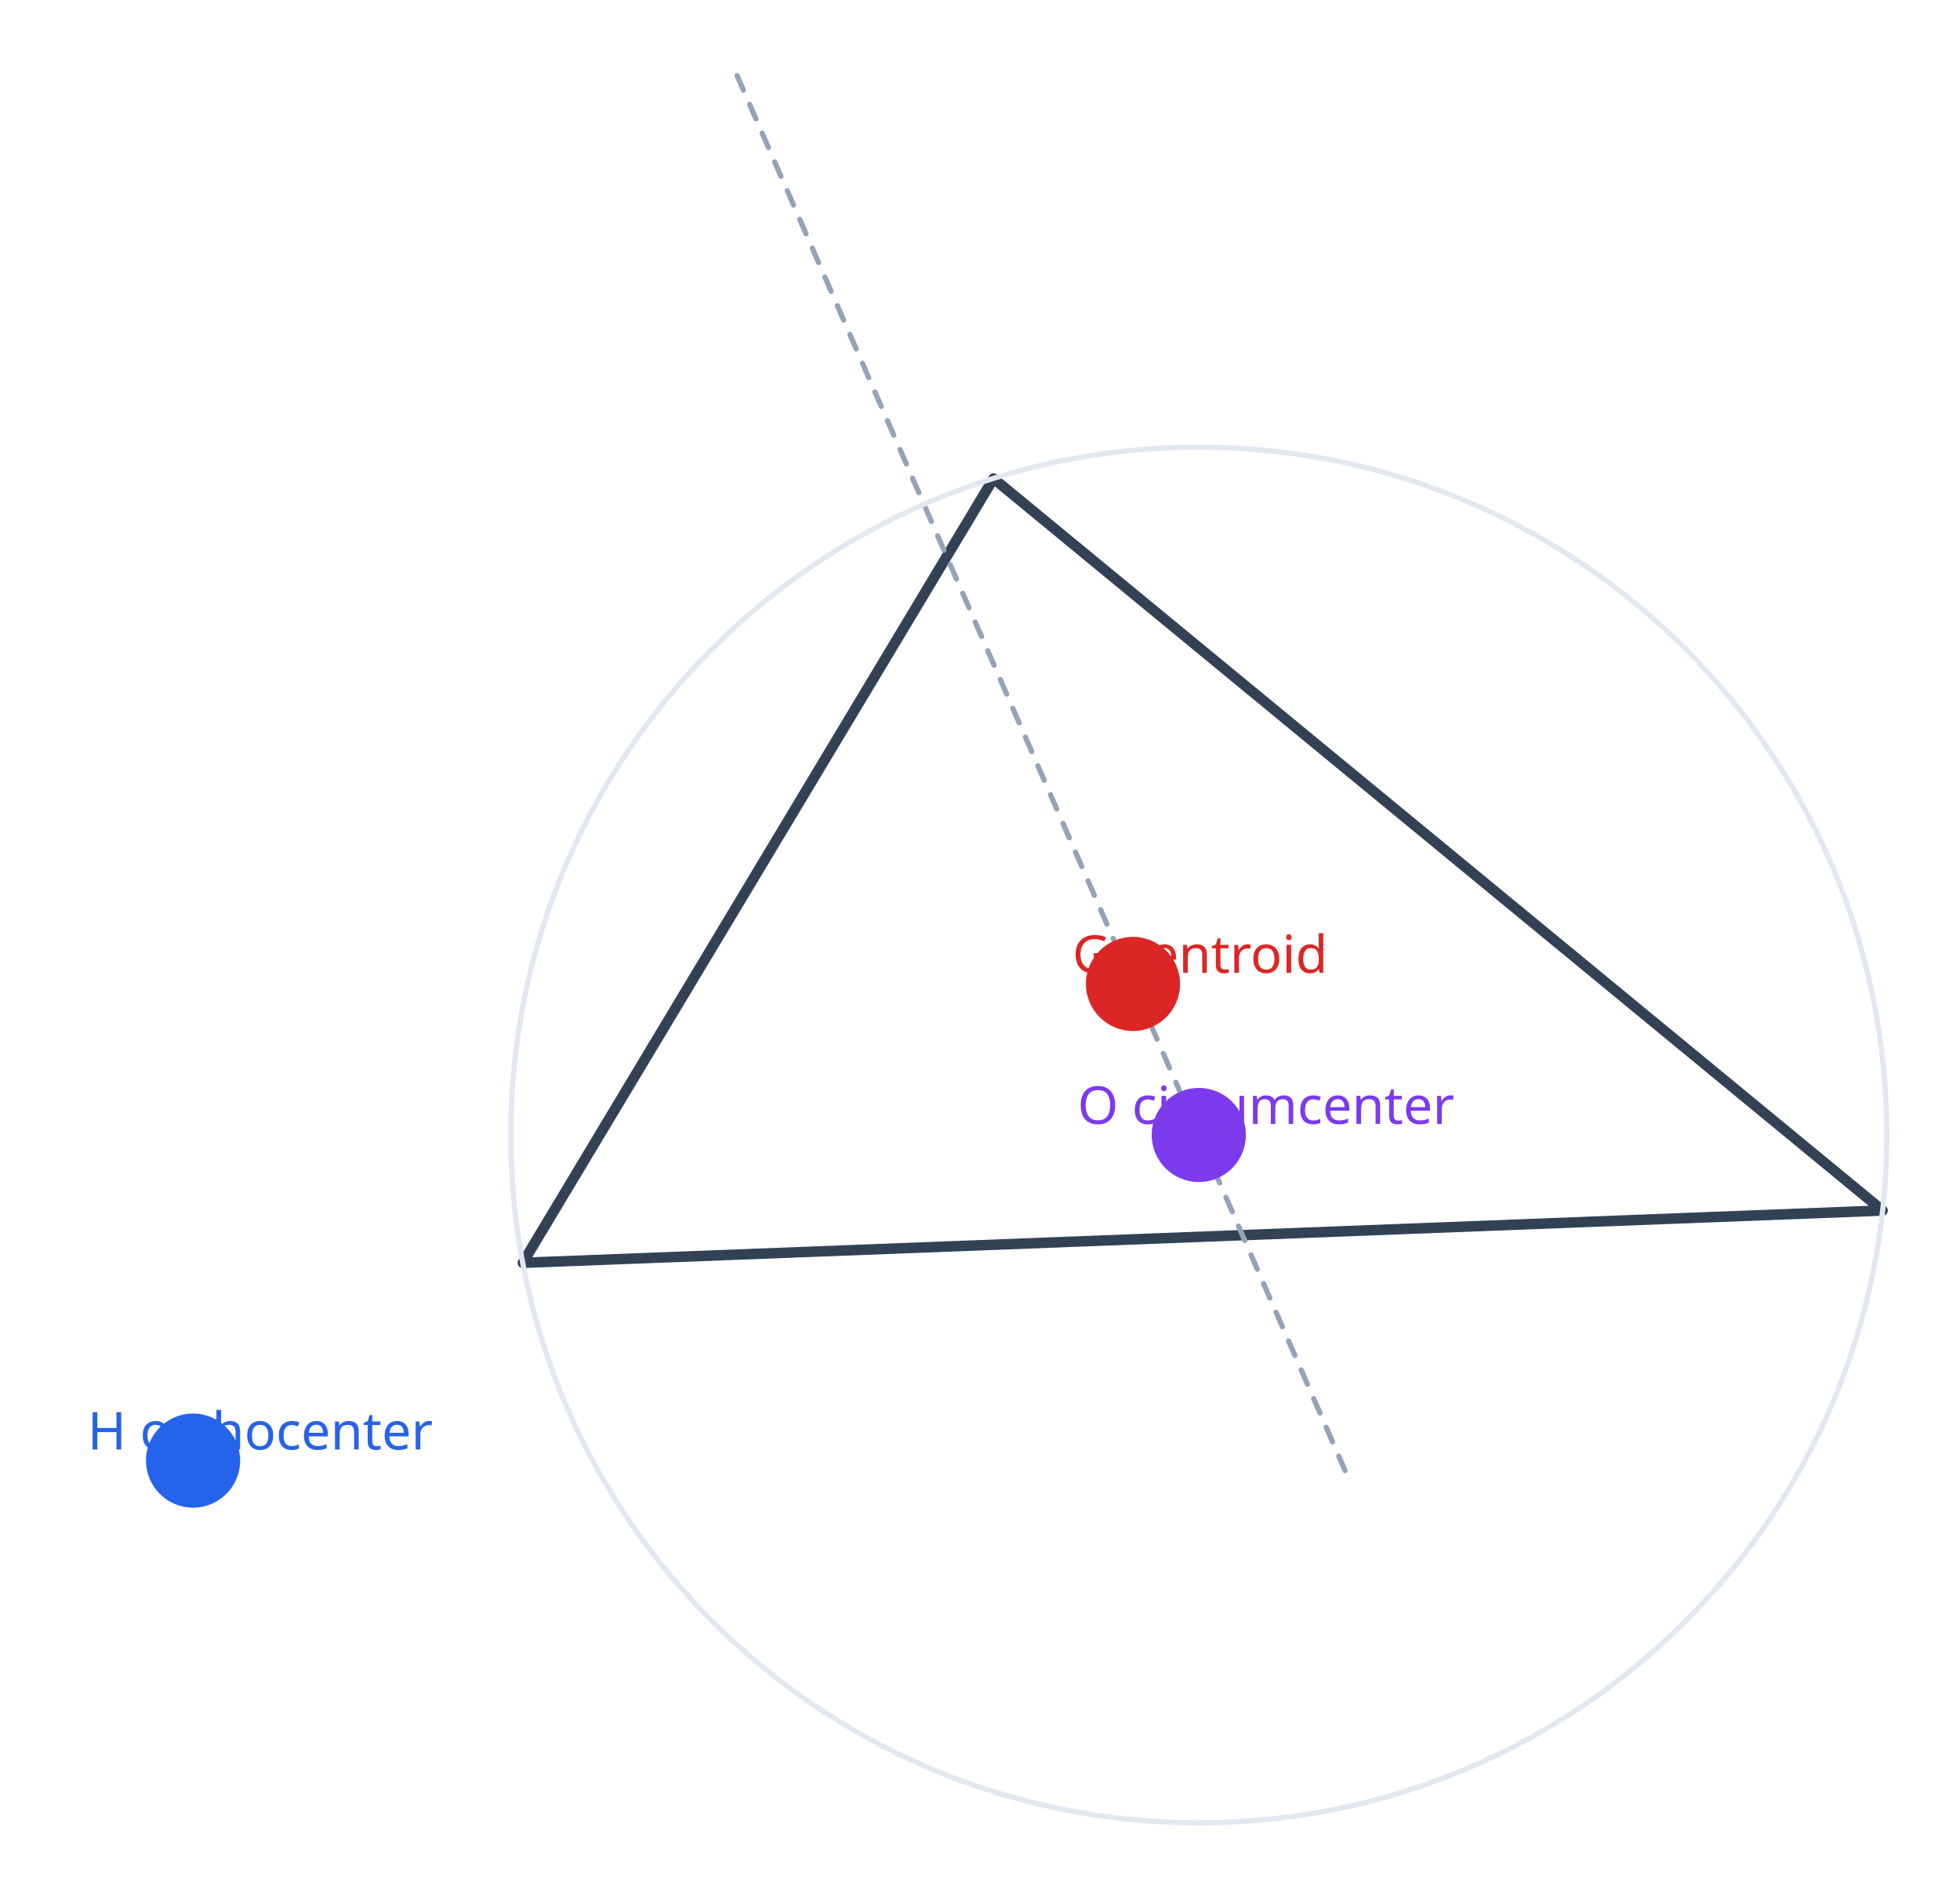
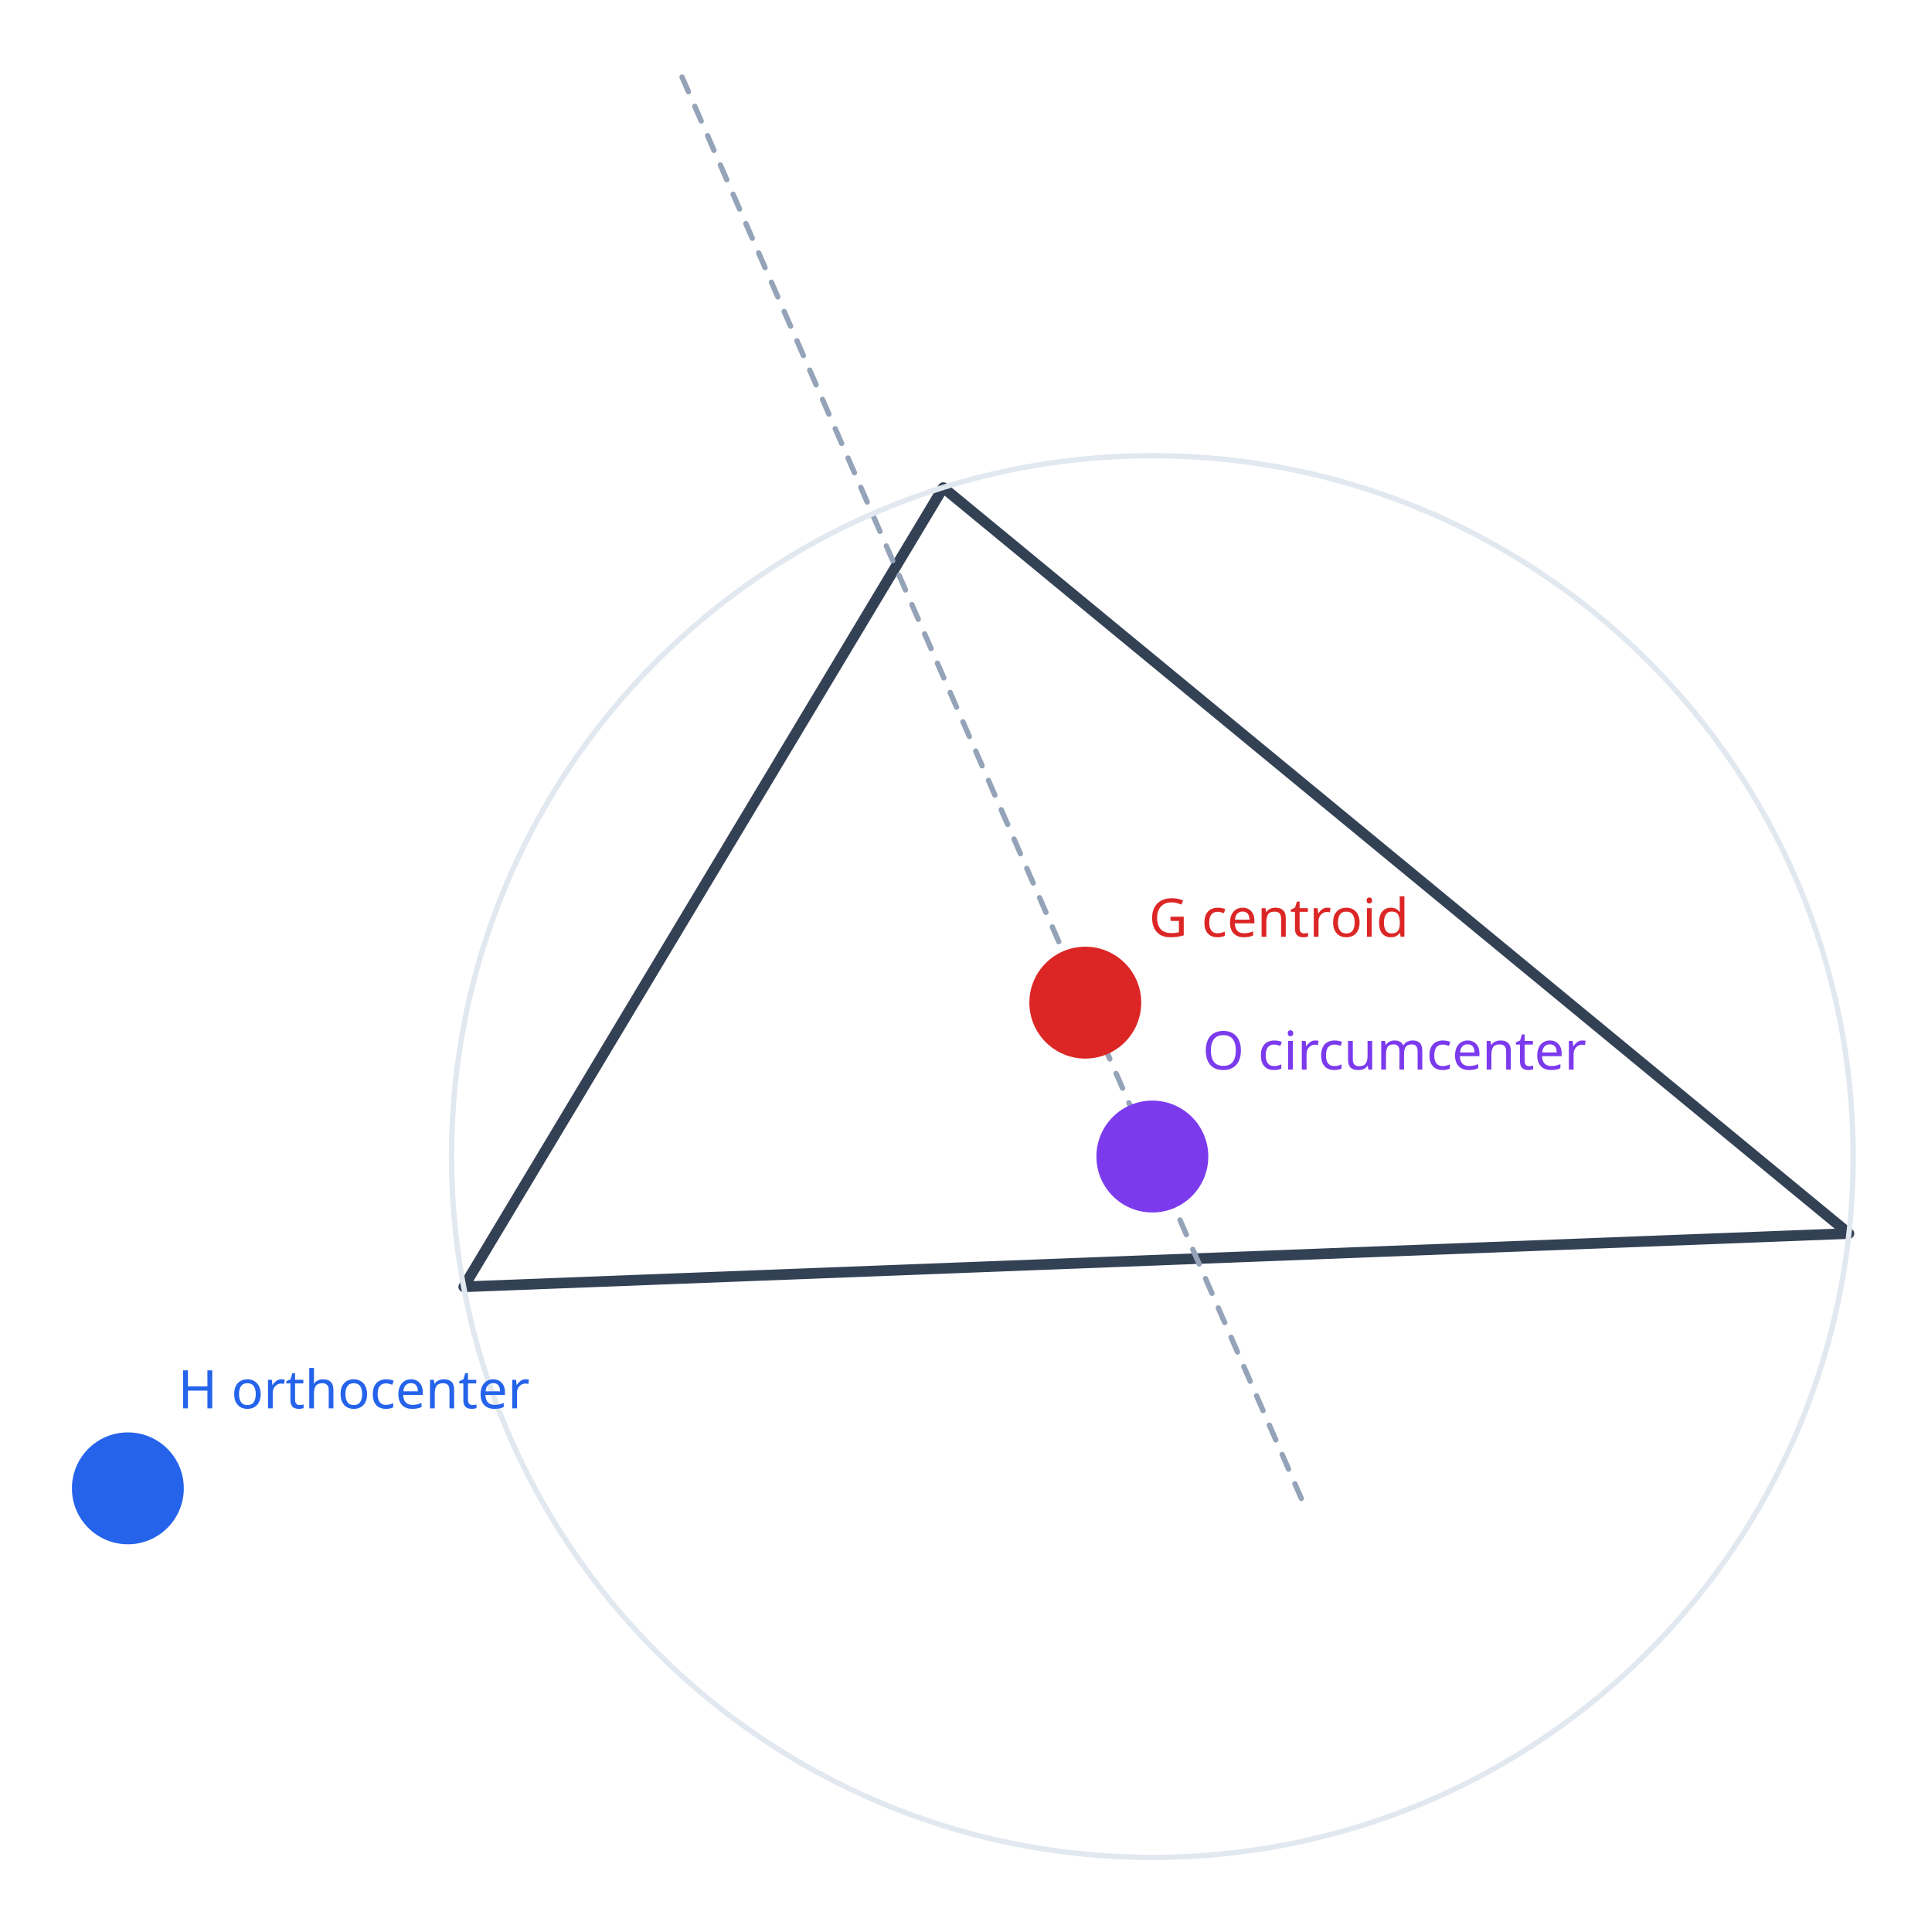
- <svg xmlns="http://www.w3.org/2000/svg" width="374.756" height="362.613" viewBox="-39.96 -51.517 374.756 362.613">
+ <svg xmlns="http://www.w3.org/2000/svg" width="361.841" height="362.613" viewBox="-27.045 -51.517 361.841 362.613">
  <path d="M 60 190 L 320 180 L 150 40 Z" stroke="#334155" stroke-width="2" stroke-opacity="1" stroke-linecap="round" stroke-linejoin="round" fill="none" fill-opacity="1" opacity="1" />
  <line x1="217.213" y1="229.724" x2="100.773" y2="-37.517" stroke="#94a3b8" stroke-width="1" stroke-opacity="1" stroke-dasharray="3 3" stroke-linecap="round" stroke-linejoin="round" fill="none" fill-opacity="1" opacity="1" />
  <circle r="131.544" stroke="#e2e8f0" stroke-width="1" stroke-opacity="1" stroke-linecap="round" stroke-linejoin="round" fill="none" fill-opacity="1" opacity="1" cx="189.252" cy="165.551" />
-   <circle r="9" cx="176.667" cy="136.667" fill="#dc2626" fill-opacity="1" />
-   <text x="189.501" y="131.074" font-family="sans-serif" font-size="10" font-weight="normal" fill="#dc2626" text-anchor="middle" dominant-baseline="middle">G centroid</text>
-   <circle r="9" cx="189.252" cy="165.551" fill="#7c3aed" fill-opacity="1" />
-   <text x="202.087" y="159.959" font-family="sans-serif" font-size="10" font-weight="normal" fill="#7c3aed" text-anchor="middle" dominant-baseline="middle">O circumcenter</text>
-   <circle r="9" cx="-3.045" cy="227.827" fill="#2563eb" fill-opacity="1" />
-   <text x="9.79" y="222.235" font-family="sans-serif" font-size="10" font-weight="normal" fill="#2563eb" text-anchor="middle" dominant-baseline="middle">H orthocenter</text>
+   <g>
+     <path d="M 166.667 136.667 A 10 10 0 1 0 186.667 136.667 A 10 10 0 1 0 166.667 136.667" stroke="#dc2626" stroke-width="1" stroke-opacity="1" stroke-linecap="round" stroke-linejoin="round" fill="#dc2626" fill-opacity="1" opacity="1" />
+   </g>
+   <text x="213.008" y="120.832" font-family="sans-serif" font-size="10" font-weight="normal" fill="#dc2626" text-anchor="middle" dominant-baseline="middle">G centroid</text>
+   <g>
+     <path d="M 179.252 165.551 A 10 10 0 1 0 199.252 165.551 A 10 10 0 1 0 179.252 165.551" stroke="#7c3aed" stroke-width="1" stroke-opacity="1" stroke-linecap="round" stroke-linejoin="round" fill="#7c3aed" fill-opacity="1" opacity="1" />
+   </g>
+   <text x="234.696" y="145.751" font-family="sans-serif" font-size="10" font-weight="normal" fill="#7c3aed" text-anchor="middle" dominant-baseline="middle">O circumcenter</text>
+   <g>
+     <path d="M -13.045 227.827 A 10 10 0 1 0 6.955 227.827 A 10 10 0 1 0 -13.045 227.827" stroke="#2563eb" stroke-width="1" stroke-opacity="1" stroke-linecap="round" stroke-linejoin="round" fill="#2563eb" fill-opacity="1" opacity="1" />
+   </g>
+   <text x="39.369" y="209.347" font-family="sans-serif" font-size="10" font-weight="normal" fill="#2563eb" text-anchor="middle" dominant-baseline="middle">H orthocenter</text>
</svg>
